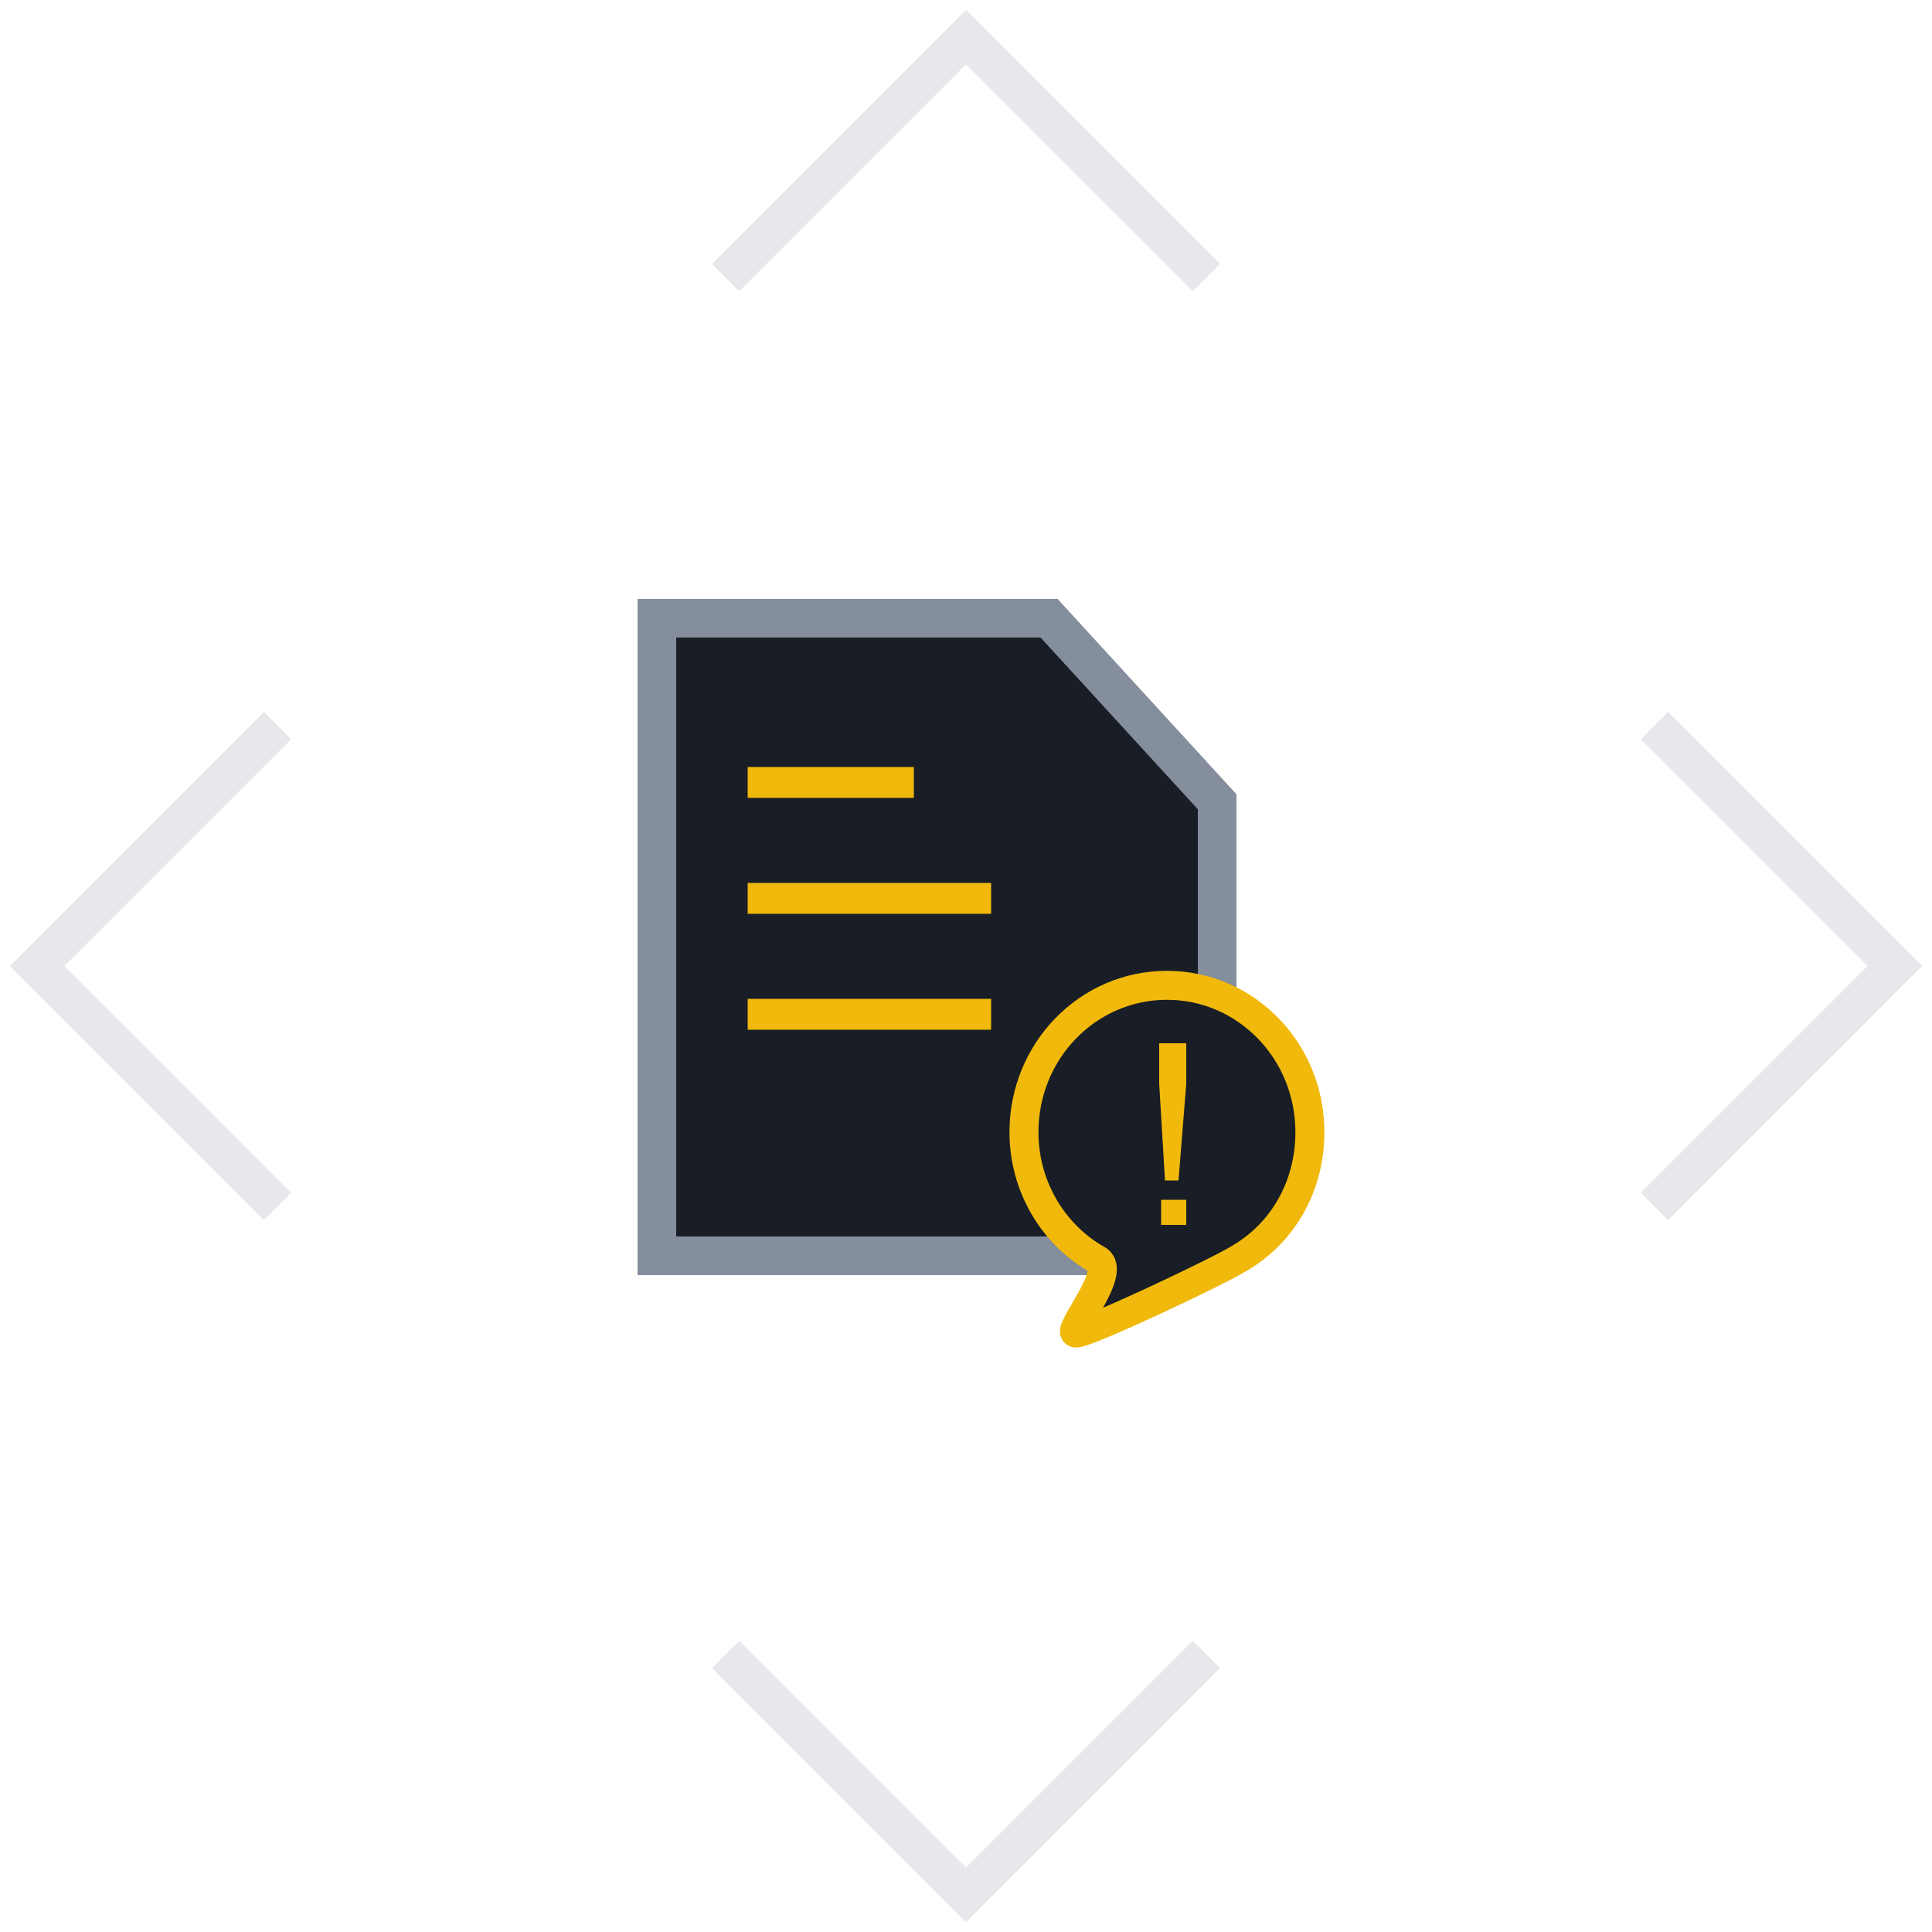
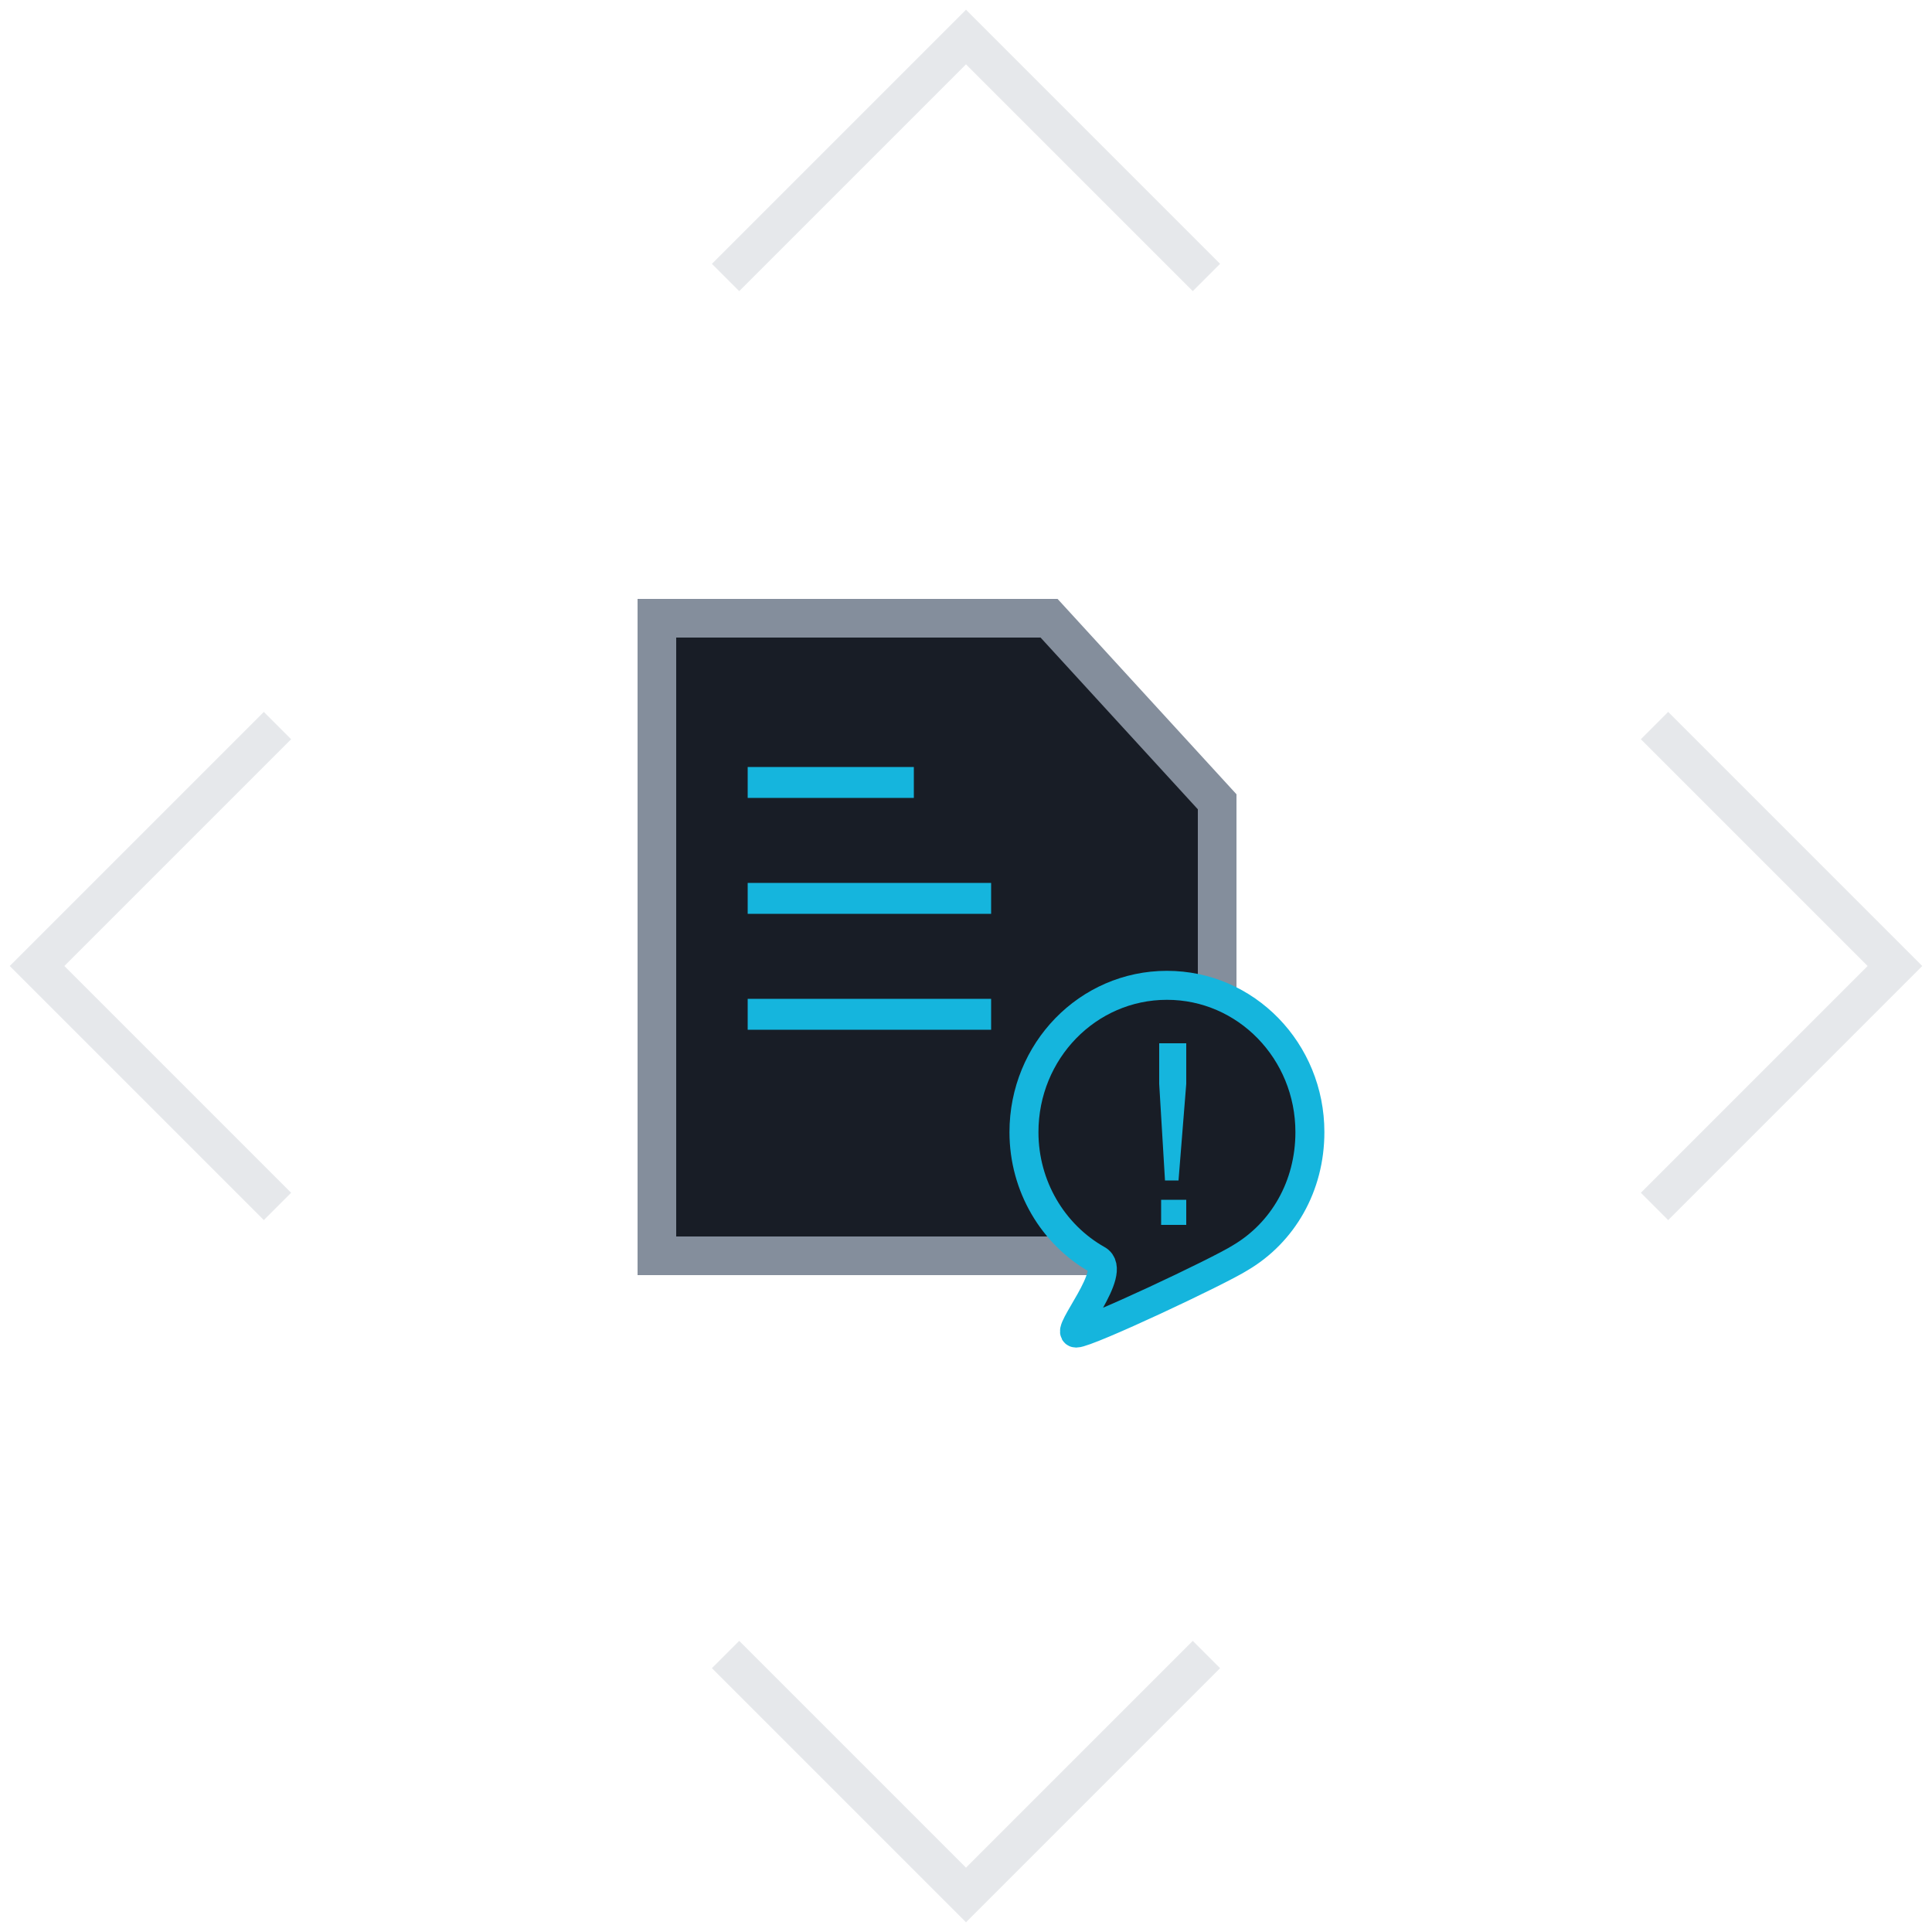
<svg xmlns="http://www.w3.org/2000/svg" version="1.1" id="图层_1" x="0px" y="0px" viewBox="0 0 100 100" style="enable-background:new 0 0 100 100;" xml:space="preserve">
  <style type="text/css">
	.st0{display:none;opacity:0.4;}
	.st1{display:inline;opacity:0.5;fill:none;stroke:#848E9C;stroke-width:2;enable-background:new    ;}
	.st2{fill:#181D26;stroke:#848E9C;stroke-width:2;}
- 	.st3{fill:none;stroke:#F0B90B;stroke-width:1.6;stroke-linecap:square;}
- 	.st4{fill:#181D26;stroke:#F0B90B;stroke-width:1.5;}
- 	.st5{fill:#F0B90B;}
+ 	.st3{fill:none;stroke:#15b5dd;stroke-width:1.6;stroke-linecap:square;}
+ 	.st4{fill:#181D26;stroke:#15b5dd;stroke-width:1.5;}
+ 	.st5{fill:#15b5dd;}
	.st6{opacity:0.4;}
	.st7{opacity:0.5;fill:none;stroke:#848E9C;stroke-width:2;enable-background:new    ;}
</style>
  <g id="teste-home">
    <g id="text-net-homepage" transform="translate(-1288, -703)">
      <g id="分组-copy-5" transform="translate(1275, 684)">
        <g id="_x36__x5F_defalut" transform="translate(13, 19)">
          <g id="分组-6" transform="translate(50, 50) rotate(-315) translate(-50, -50) translate(15, 15)" class="st0">
            <path id="形状" class="st1" d="M1,18.6L18.6,1H1V18.6z" />
            <path id="形状-copy-2" class="st1" d="M1,51.4L18.6,69H1V51.4z" />
            <path id="形状-copy" class="st1" d="M69,18.6L51.4,1H69V18.6z" />
            <path id="形状-copy-3" class="st1" d="M69,51.4L51.4,69H69V51.4z" />
          </g>
          <g id="分组-4" transform="translate(33, 31)">
            <path id="矩形" class="st2" d="M1,1v33h29V10.5L21.3,1H1z" />
            <path id="直线-4" class="st3" d="M6.5,9.5h7" />
            <path id="直线-4-copy" class="st3" d="M6.5,15.5h11" />
            <path id="直线-4-copy-2" class="st3" d="M6.5,21.5h11" />
            <g id="注意" transform="translate(20, 20)">
              <path id="路径" class="st4" d="M7.4,0C3.3,0,0,3.4,0,7.6c0,2.8,1.5,5.3,3.8,6.6C4.9,14.8,2.1,18,2.7,18s7.4-3.2,8.5-3.9        c2.2-1.3,3.6-3.7,3.6-6.5C14.8,3.4,11.5,0,7.4,0z" />
              <path id="形状_1_" class="st5" d="M7.1,11.1h1.3v1.3H7.1V11.1z M7,5.1l0.3,5h0.7l0.4-5V3H7V5.1z" />
            </g>
          </g>
        </g>
      </g>
    </g>
  </g>
  <g id="分组-6_1_" transform="translate(50, 50) rotate(-315) translate(-50, -50) translate(15, 15)" class="st6">
    <path id="形状_2_" class="st7" d="M18.6,1H1v17.6" />
    <path id="形状-copy-2_1_" class="st7" d="M18.6,69H1V51.4" />
    <path id="形状-copy_1_" class="st7" d="M51.4,1H69v17.6" />
    <path id="形状-copy-3_1_" class="st7" d="M51.4,69H69V51.4" />
  </g>
</svg>
